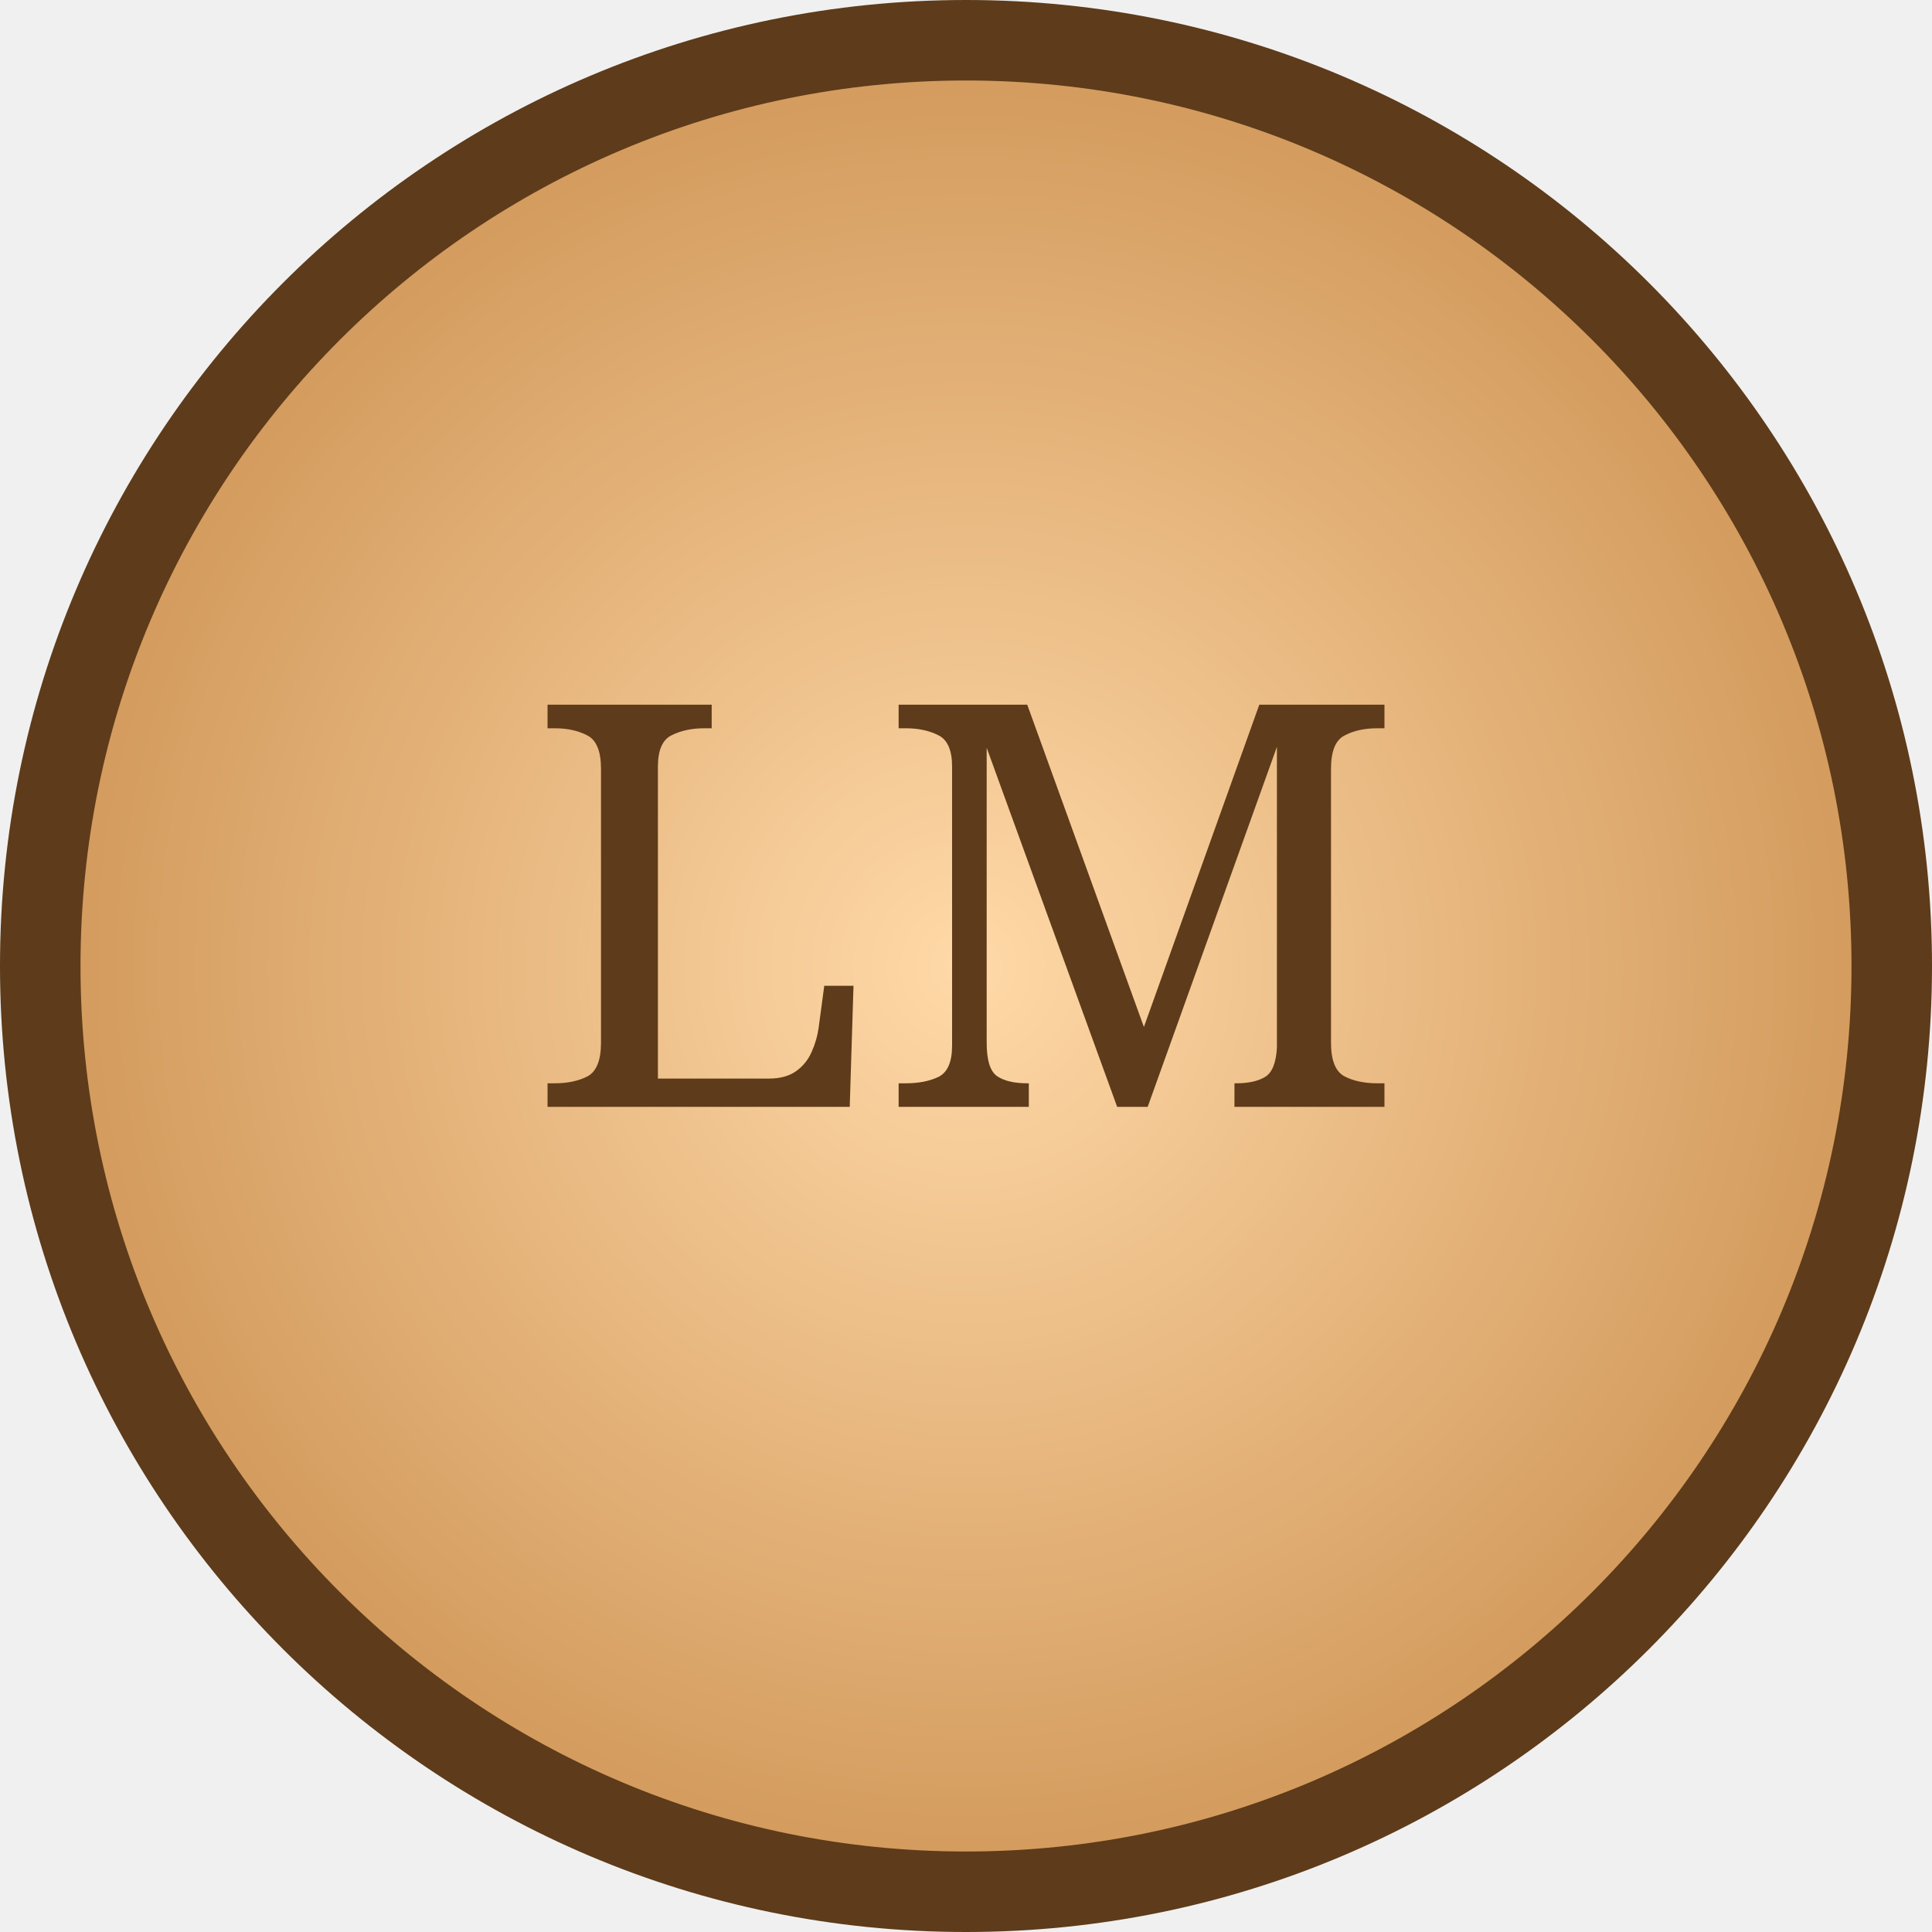
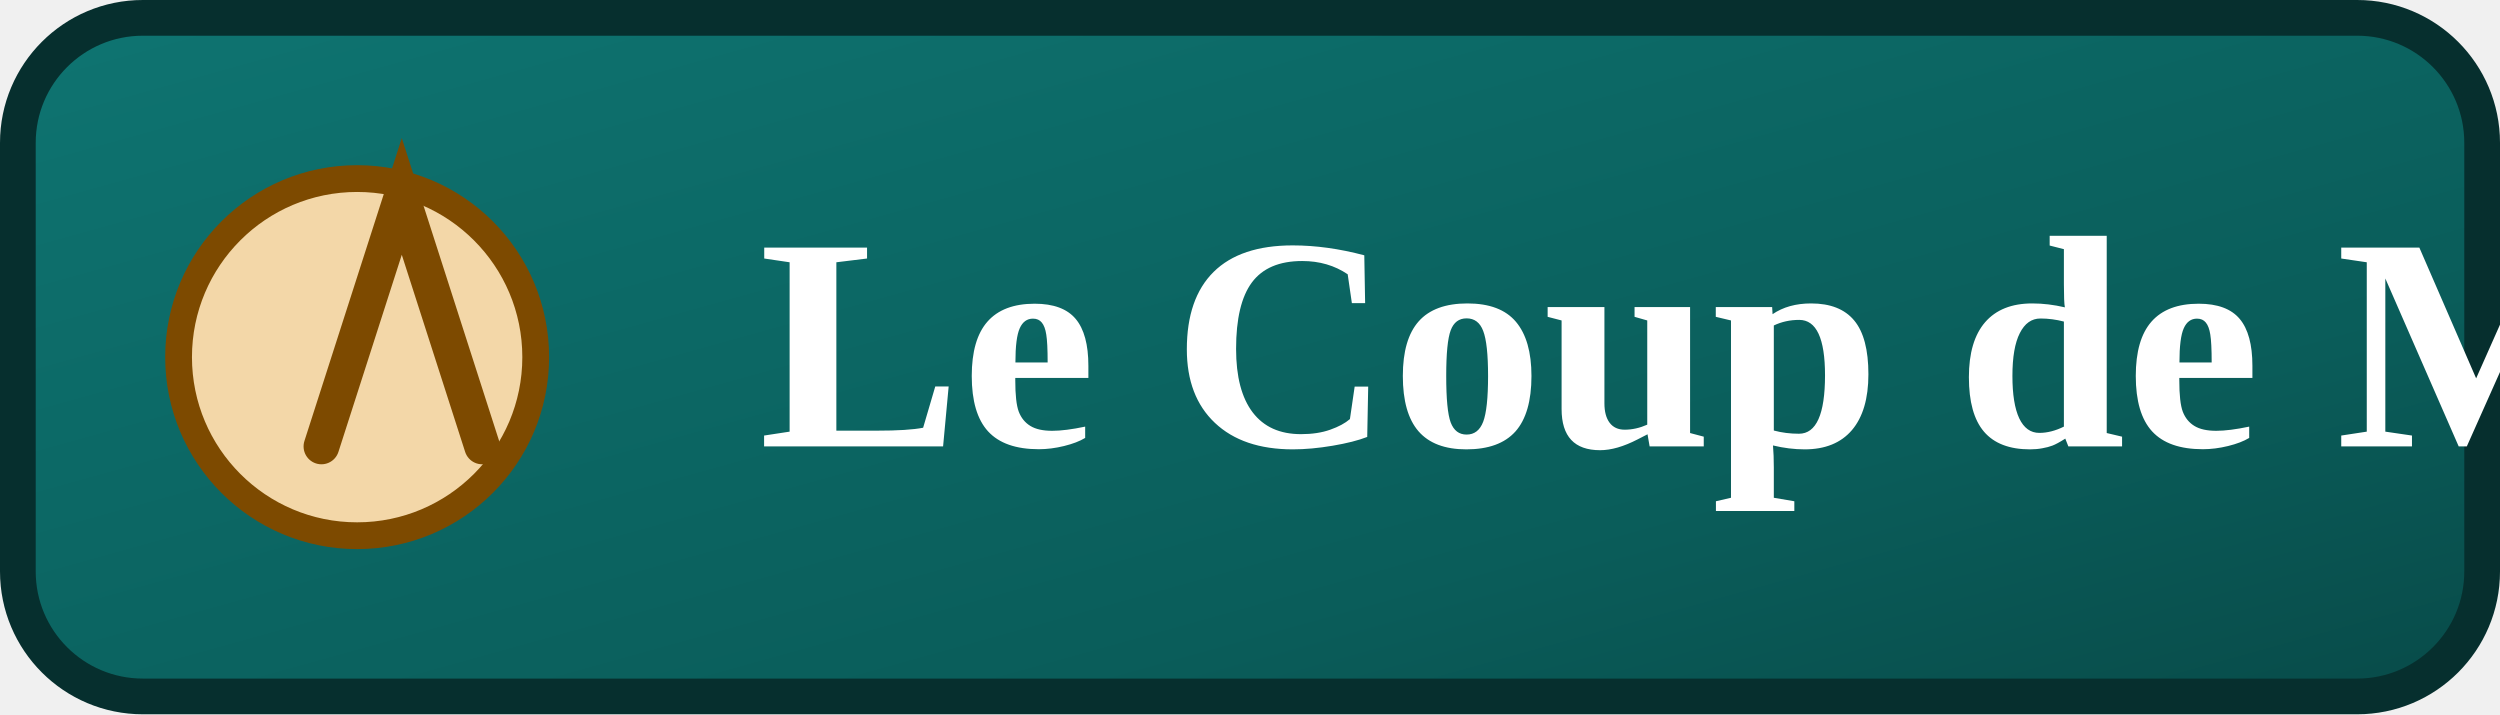
- <svg xmlns="http://www.w3.org/2000/svg" viewBox="0 0 96 96">
+ <svg xmlns="http://www.w3.org/2000/svg" width="140" height="40" viewBox="0 0 280 80">
  <defs>
-     <radialGradient id="g" cx="50%" cy="50%" r="60%">
-       <stop offset="0" stop-color="#ffd9a8" />
-       <stop offset="1" stop-color="#c88b4a" />
-     </radialGradient>
+     <linearGradient id="g" x1="0" y1="0" x2="1" y2="1">
+       <stop offset="0" stop-color="#0e7471" />
+       <stop offset=".7" stop-color="#0a5d5a" />
+       <stop offset="1" stop-color="#084b49" />
+     </linearGradient>
  </defs>
-   <circle cx="48" cy="48" r="46" fill="url(#g)" stroke="#5e3b1a" stroke-width="4" />
-   <text x="48" y="55" font-size="28" text-anchor="middle" font-family="Georgia, serif" fill="#5e3b1a">LM</text>
+   <rect rx="14" ry="14" x="2" y="2" width="276" height="76" fill="url(#g)" stroke="#062f2e" stroke-width="4" />
+   <g transform="translate(18,10)">
+     <circle cx="22" cy="30" r="20" fill="#f3d7a8" stroke="#7d4a00" stroke-width="3" />
+     <path d="M18 40 l9 -28 9 28" fill="none" stroke="#7d4a00" stroke-width="4" stroke-linecap="round" />
+   </g>
+   <text x="85" y="50" font-family="Georgia, 'Times New Roman', serif" font-weight="700" font-size="34" fill="#fff">Le Coup de Main</text>
</svg>
